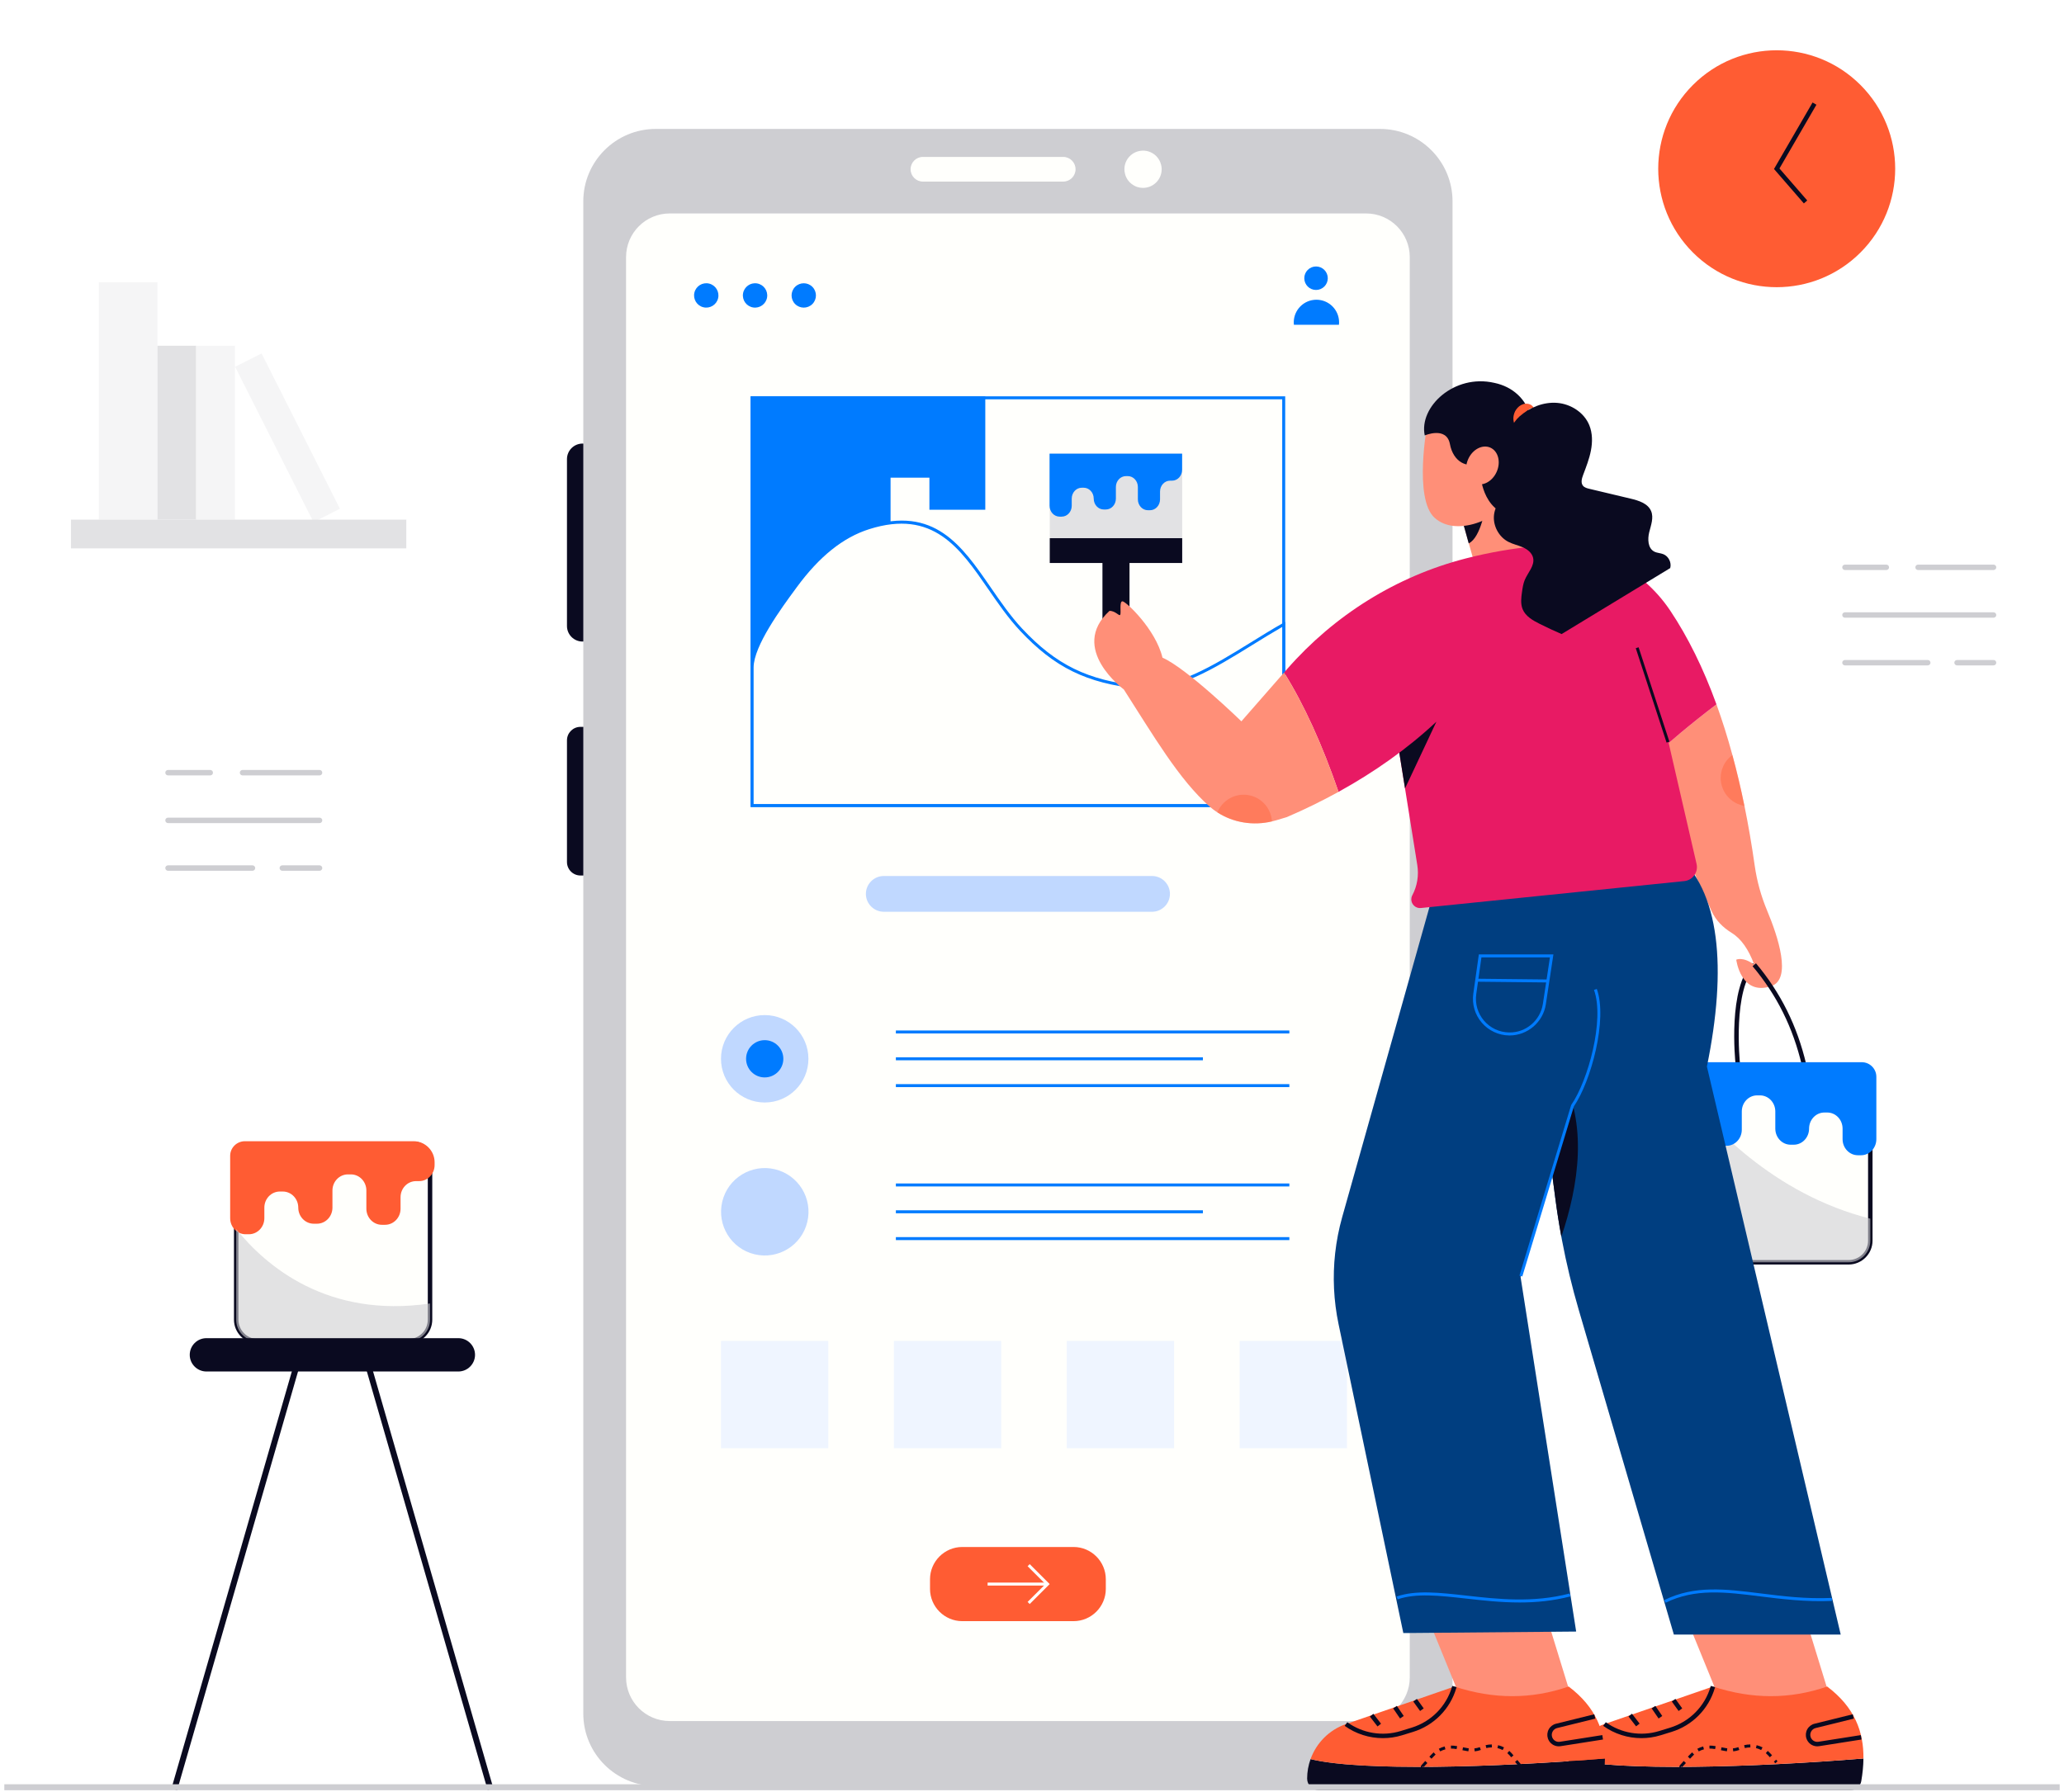
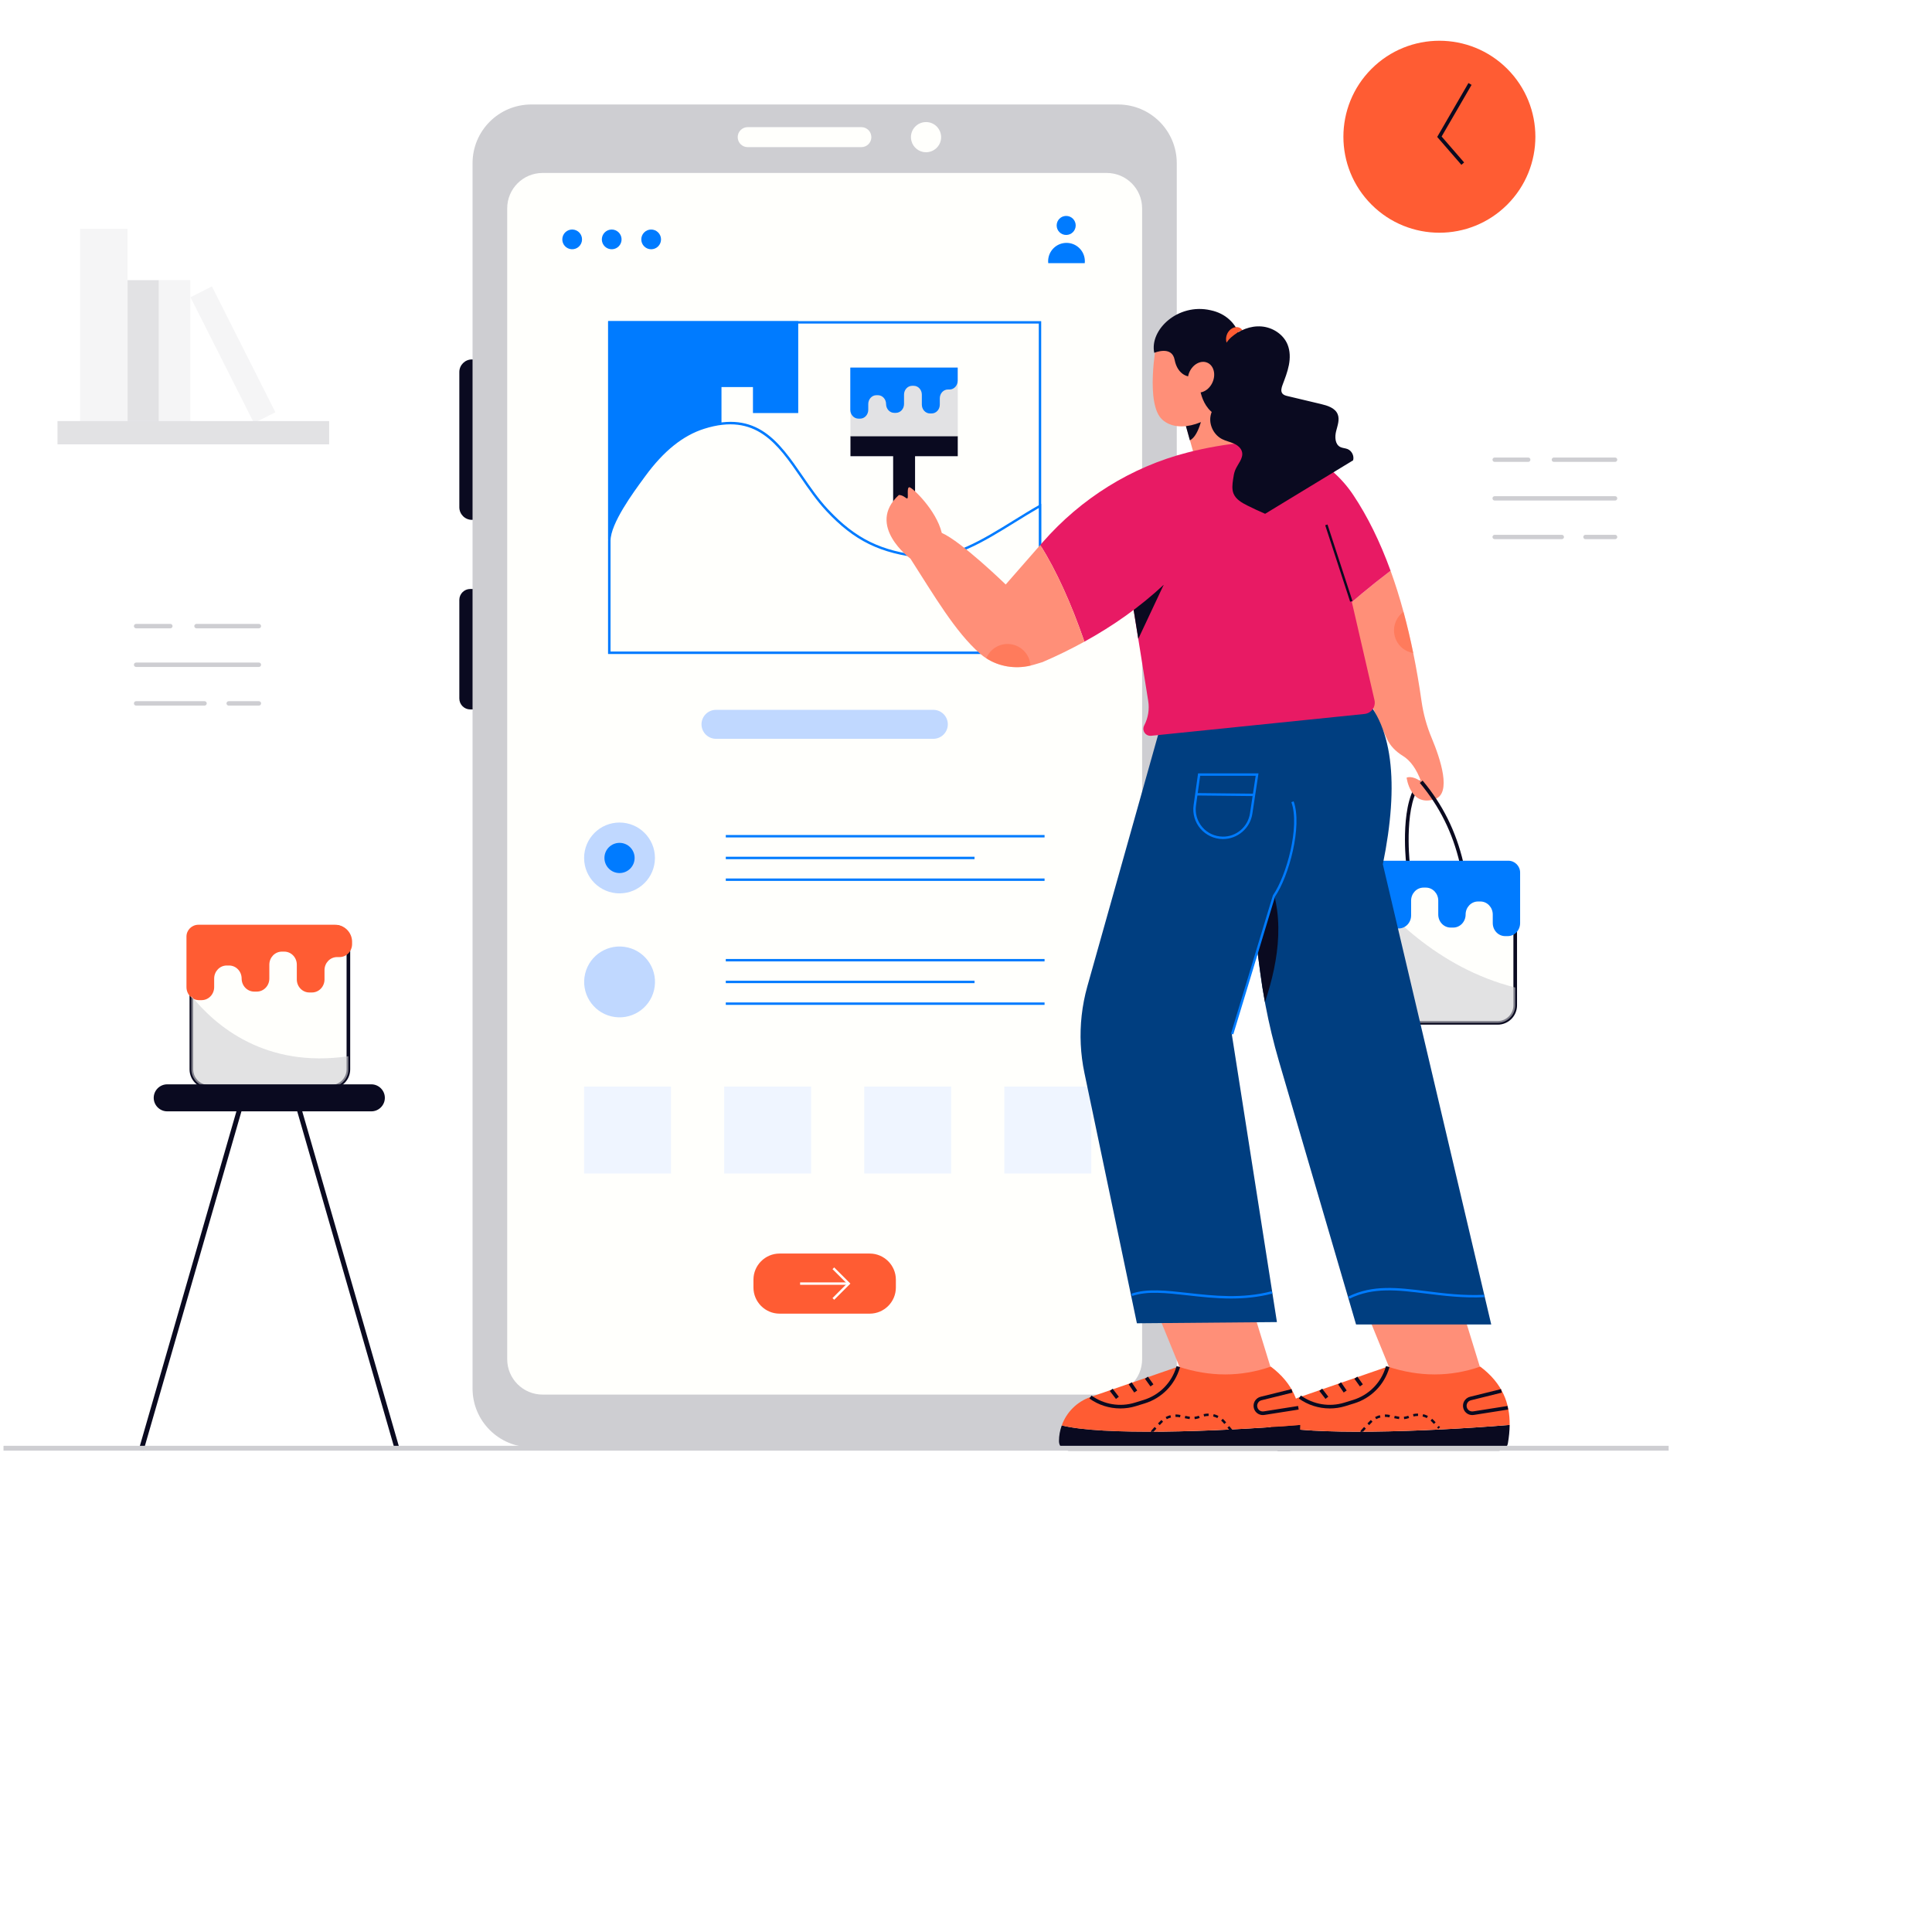
- <svg xmlns="http://www.w3.org/2000/svg" width="296" height="257" viewBox="0 0 296 257" fill="none">
+ <svg xmlns="http://www.w3.org/2000/svg" width="342" height="342" viewBox="0 0 342 342" fill="none">
  <path d="M45.828 111.225H34.784C34.568 111.225 34.393 111.05 34.393 110.834C34.393 110.619 34.568 110.444 34.784 110.444H45.828C46.043 110.444 46.218 110.619 46.218 110.834C46.218 111.05 46.043 111.225 45.828 111.225Z" fill="#CECED2" />
  <path d="M30.152 111.225H24.096C23.88 111.225 23.706 111.05 23.706 110.834C23.706 110.619 23.88 110.444 24.096 110.444H30.152C30.368 110.444 30.543 110.619 30.543 110.834C30.543 111.05 30.368 111.225 30.152 111.225Z" fill="#CECED2" />
  <path d="M45.828 118.065H24.096C23.88 118.065 23.706 117.89 23.706 117.674C23.706 117.459 23.88 117.284 24.096 117.284H45.828C46.043 117.284 46.218 117.459 46.218 117.674C46.218 117.89 46.043 118.065 45.828 118.065Z" fill="#CECED2" />
  <path d="M45.828 124.905H40.484C40.268 124.905 40.093 124.73 40.093 124.514C40.093 124.299 40.268 124.124 40.484 124.124H45.828C46.043 124.124 46.218 124.299 46.218 124.514C46.218 124.73 46.043 124.905 45.828 124.905Z" fill="#CECED2" />
  <path d="M36.209 124.905H24.096C23.88 124.905 23.706 124.73 23.706 124.514C23.706 124.299 23.88 124.124 24.096 124.124H36.209C36.424 124.124 36.599 124.299 36.599 124.514C36.599 124.73 36.424 124.905 36.209 124.905Z" fill="#CECED2" />
  <path d="M285.901 81.764H275.067C274.854 81.764 274.681 81.591 274.681 81.377C274.681 81.164 274.854 80.991 275.067 80.991H285.901C286.114 80.991 286.287 81.164 286.287 81.377C286.287 81.591 286.114 81.764 285.901 81.764Z" fill="#CECED2" />
  <path d="M270.524 81.764H264.583C264.37 81.764 264.196 81.591 264.196 81.377C264.196 81.164 264.37 80.991 264.583 80.991H270.524C270.738 80.991 270.911 81.164 270.911 81.377C270.911 81.591 270.738 81.764 270.524 81.764Z" fill="#CECED2" />
  <path d="M285.901 88.604H264.583C264.37 88.604 264.197 88.431 264.197 88.217C264.197 88.004 264.37 87.831 264.583 87.831H285.901C286.114 87.831 286.287 88.004 286.287 88.217C286.287 88.431 286.114 88.604 285.901 88.604Z" fill="#CECED2" />
  <path d="M285.901 95.444H280.659C280.445 95.444 280.272 95.271 280.272 95.058C280.272 94.844 280.445 94.671 280.659 94.671H285.901C286.114 94.671 286.287 94.844 286.287 95.058C286.287 95.271 286.114 95.444 285.901 95.444Z" fill="#CECED2" />
  <path d="M276.465 95.444H264.583C264.37 95.444 264.196 95.271 264.196 95.058C264.196 94.844 264.37 94.671 264.583 94.671H276.465C276.678 94.671 276.852 94.844 276.852 95.058C276.852 95.271 276.678 95.444 276.465 95.444Z" fill="#CECED2" />
  <path d="M266.814 36.22C273.45 29.584 273.45 18.825 266.814 12.189C260.179 5.553 249.42 5.553 242.784 12.189C236.148 18.825 236.148 29.584 242.784 36.22C249.42 42.855 260.179 42.855 266.814 36.22Z" fill="#FF5C33" />
  <path d="M258.694 29.178L254.41 24.24L259.942 14.7L260.496 15.021L255.194 24.166L259.178 28.758L258.694 29.178Z" fill="#0A0A20" />
  <path d="M83.537 92.024C82.312 92.024 81.31 91.022 81.31 89.797V65.854C81.31 64.629 82.312 63.627 83.537 63.627C84.762 63.627 85.764 64.629 85.764 65.854V89.797C85.764 91.022 84.762 92.024 83.537 92.024Z" fill="#0A0A20" />
  <path d="M83.835 125.583H83.24C82.179 125.583 81.31 124.715 81.31 123.653V106.191C81.31 105.129 82.179 104.261 83.24 104.261H83.835C84.896 104.261 85.765 105.129 85.765 106.191V123.653C85.765 124.715 84.896 125.583 83.835 125.583Z" fill="#0A0A20" />
  <path d="M197.915 256.184H94.046C88.304 256.184 83.65 251.53 83.65 245.789V28.89C83.65 23.149 88.304 18.494 94.046 18.494H197.915C203.656 18.494 208.31 23.149 208.31 28.89V245.789C208.31 251.53 203.656 256.184 197.915 256.184Z" fill="#CECED2" />
  <path d="M195.911 246.868H96.049C92.589 246.868 89.784 244.063 89.784 240.603V36.882C89.784 33.422 92.589 30.617 96.049 30.617H195.911C199.371 30.617 202.176 33.422 202.176 36.882V240.603C202.177 244.063 199.371 246.868 195.911 246.868Z" fill="#FFFFFC" />
  <path d="M152.477 26.047H132.358C131.38 26.047 130.588 25.255 130.588 24.277C130.588 23.3 131.38 22.508 132.358 22.508H152.477C153.454 22.508 154.246 23.3 154.246 24.277C154.246 25.255 153.454 26.047 152.477 26.047Z" fill="#FFFFFC" />
  <path d="M166.596 24.278C166.596 25.672 165.528 26.818 164.164 26.938C164.087 26.946 164.006 26.95 163.924 26.95C163.305 26.95 162.74 26.741 162.287 26.386C161.825 26.031 161.483 25.518 161.338 24.933C161.282 24.723 161.253 24.505 161.253 24.278C161.253 22.855 162.368 21.688 163.775 21.615C163.822 21.607 163.873 21.607 163.924 21.607C164.66 21.607 165.318 21.901 165.801 22.376C166.152 22.722 166.404 23.163 166.519 23.654C166.571 23.855 166.596 24.065 166.596 24.278Z" fill="#FFFFFC" />
  <path d="M102.982 42.789C103.21 41.851 102.634 40.906 101.697 40.678C100.759 40.451 99.815 41.026 99.587 41.964C99.359 42.901 99.934 43.846 100.872 44.074C101.81 44.302 102.754 43.726 102.982 42.789Z" fill="#007BFF" />
  <path d="M110.008 42.658C110.163 41.705 109.516 40.808 108.564 40.653C107.611 40.499 106.714 41.146 106.559 42.098C106.405 43.05 107.052 43.948 108.004 44.102C108.956 44.257 109.854 43.61 110.008 42.658Z" fill="#007BFF" />
  <path d="M116.503 43.614C117.185 42.931 117.185 41.825 116.503 41.143C115.821 40.461 114.715 40.461 114.032 41.143C113.35 41.825 113.35 42.931 114.032 43.614C114.715 44.296 115.821 44.296 116.503 43.614Z" fill="#007BFF" />
  <path d="M188.734 41.592C189.665 41.592 190.419 40.838 190.419 39.907C190.419 38.977 189.665 38.222 188.734 38.222C187.803 38.222 187.049 38.977 187.049 39.907C187.049 40.838 187.803 41.592 188.734 41.592Z" fill="#007BFF" />
  <path d="M192.04 46.244C192.04 44.448 190.585 42.993 188.789 42.993C186.994 42.993 185.538 44.448 185.538 46.244C185.538 46.36 185.545 46.476 185.557 46.589H192.021C192.033 46.476 192.04 46.361 192.04 46.244Z" fill="#007BFF" />
  <path d="M165.218 130.784H126.743C125.332 130.784 124.178 129.63 124.178 128.219C124.178 126.809 125.332 125.654 126.743 125.654H165.218C166.628 125.654 167.783 126.809 167.783 128.219C167.783 129.63 166.628 130.784 165.218 130.784Z" fill="#C0D8FF" />
  <path d="M115.778 175.269C116.579 171.9 114.498 168.52 111.129 167.718C107.76 166.917 104.379 168.999 103.578 172.368C102.776 175.737 104.858 179.117 108.227 179.919C111.596 180.72 114.977 178.638 115.778 175.269Z" fill="#C0D8FF" />
  <path d="M184.907 169.758H128.478V170.186H184.907V169.758Z" fill="#007BFF" />
  <path d="M172.51 173.606H128.478V174.033H172.51V173.606Z" fill="#007BFF" />
  <path d="M184.907 177.453H128.478V177.881H184.907V177.453Z" fill="#007BFF" />
  <path d="M109.667 158.144C113.13 158.144 115.937 155.337 115.937 151.874C115.937 148.411 113.13 145.604 109.667 145.604C106.205 145.604 103.397 148.411 103.397 151.874C103.397 155.337 106.205 158.144 109.667 158.144Z" fill="#C0D8FF" />
  <path d="M184.907 147.813H128.478V148.241H184.907V147.813Z" fill="#007BFF" />
  <path d="M172.51 151.661H128.478V152.088H172.51V151.661Z" fill="#007BFF" />
  <path d="M184.907 155.508H128.478V155.936H184.907V155.508Z" fill="#007BFF" />
  <path d="M109.667 154.546C111.143 154.546 112.339 153.35 112.339 151.874C112.339 150.399 111.143 149.202 109.667 149.202C108.192 149.202 106.996 150.399 106.996 151.874C106.996 153.35 108.192 154.546 109.667 154.546Z" fill="#007BFF" />
  <path d="M118.788 192.344H103.398V207.734H118.788V192.344Z" fill="#EFF5FF" />
  <path d="M143.583 192.344H128.193V207.734H143.583V192.344Z" fill="#EFF5FF" />
  <path d="M168.378 192.344H152.988V207.734H168.378V192.344Z" fill="#EFF5FF" />
  <path d="M193.173 192.344H177.783V207.734H193.173V192.344Z" fill="#EFF5FF" />
  <path d="M153.962 232.54H137.998C135.455 232.54 133.375 230.46 133.375 227.918V226.525C133.375 223.983 135.455 221.902 137.998 221.902H153.962C156.505 221.902 158.585 223.983 158.585 226.525V227.918C158.585 230.46 156.505 232.54 153.962 232.54Z" fill="#FF5C33" />
  <path d="M147.671 230.085L147.369 229.782L149.93 227.222L147.369 224.66L147.671 224.358L150.535 227.222L147.671 230.085Z" fill="#FFFFFC" />
  <path d="M150.232 227.008H141.634V227.435H150.232V227.008Z" fill="#FFFFFC" />
  <path d="M134.412 56.85H133.287H127.716H122.638H107.648V95.467H127.716V68.517H133.287V73.118H141.302V56.85H134.412Z" fill="#007BFF" />
  <path d="M184.312 115.755H107.648V56.85H184.312V115.755ZM108.076 115.328H183.884V57.277H108.076V115.328Z" fill="#007BFF" />
  <path d="M184.098 89.562V115.541H107.862C107.862 115.541 107.862 95.779 107.862 95.74C107.862 92.462 112.154 86.751 114.08 84.124C116.751 80.481 120.196 77.088 124.601 75.696C137.054 71.761 139.786 83.203 146.431 90.314C151.497 95.727 156.08 97.817 163.304 98.578C169.952 99.279 177.104 93.521 184.098 89.562Z" fill="#FFFFFC" />
  <path d="M184.312 115.755H107.648V95.739C107.648 92.518 111.569 87.181 113.675 84.314L113.908 83.998C117.213 79.49 120.689 76.707 124.537 75.492C133.983 72.505 137.92 78.221 142.087 84.272C143.477 86.29 144.914 88.378 146.587 90.168C151.457 95.371 155.994 97.593 163.327 98.365C168.46 98.906 174.032 95.459 179.421 92.125C180.921 91.196 182.473 90.236 183.993 89.376L184.312 89.195V115.755H184.312ZM108.076 115.327H183.884V89.93C182.473 90.739 181.037 91.627 179.645 92.489C174.196 95.861 168.564 99.349 163.282 98.79C155.834 98.006 151.224 95.748 146.275 90.46C144.58 88.646 143.133 86.546 141.734 84.514C137.66 78.598 133.811 73.01 124.665 75.9C120.908 77.087 117.502 79.818 114.252 84.25L114.02 84.567C112.09 87.193 108.076 92.658 108.076 95.739V115.327H108.076Z" fill="#007BFF" />
  <path d="M61.671 166.372V189.294C61.671 191.008 60.281 192.394 58.571 192.394H36.978C35.264 192.394 33.875 191.008 33.875 189.294V166.282C33.875 165.068 34.862 164.08 36.081 164.08H59.379C60.645 164.08 61.671 165.106 61.671 166.372Z" fill="#FFFFFC" />
  <path d="M58.571 192.714H36.978C35.09 192.714 33.554 191.18 33.554 189.294V166.282C33.554 164.891 34.688 163.76 36.081 163.76H59.38C60.82 163.76 61.992 164.931 61.992 166.371V189.294C61.991 191.18 60.457 192.714 58.571 192.714ZM36.081 164.401C35.041 164.401 34.195 165.245 34.195 166.282V189.294C34.195 190.826 35.444 192.073 36.978 192.073H58.571C60.103 192.073 61.35 190.826 61.35 189.294V166.372C61.35 165.285 60.466 164.401 59.379 164.401L36.081 164.401Z" fill="#0A0A20" />
  <path d="M62.328 166.725C62.328 165.053 60.972 163.697 59.299 163.697H57.444H57.425H52.561H52.542H47.677H47.658H42.794H42.775H37.911H37.891H35.128C33.957 163.697 33.008 164.634 33.008 165.791V174.735C33.008 176.01 34.002 177.043 35.229 177.043H35.69C36.916 177.043 37.911 176.01 37.911 174.735V173.223C37.911 171.948 38.905 170.914 40.132 170.914H40.554C41.781 170.914 42.775 171.948 42.775 173.223C42.775 174.497 43.769 175.531 44.996 175.531H45.456C46.683 175.531 47.677 174.497 47.677 173.223V170.764C47.677 169.489 48.672 168.456 49.898 168.456H50.321C51.547 168.456 52.541 169.489 52.541 170.764V173.378C52.541 174.653 53.536 175.686 54.763 175.686H55.223C56.45 175.686 57.444 174.653 57.444 173.378V171.729C57.444 170.454 58.438 169.421 59.665 169.421H60.106C61.333 169.421 62.327 168.388 62.327 167.113V166.725H62.328Z" fill="#FF5C33" />
  <path opacity="0.6" d="M61.671 186.973V189.294C61.671 191.008 60.281 192.394 58.571 192.394H36.978C35.264 192.394 33.875 191.008 33.875 189.294V176.298C38.12 181.582 46.948 189.14 61.671 186.973Z" fill="#CECED2" />
  <path d="M42.306 195.15L24.585 256.552L25.407 256.789L43.128 195.387L42.306 195.15Z" fill="#0A0A20" />
  <path d="M53.045 195.14L52.224 195.377L69.939 256.779L70.76 256.542L53.045 195.14Z" fill="#0A0A20" />
  <path d="M65.734 196.729H29.602C28.287 196.729 27.211 195.653 27.211 194.338C27.211 193.022 28.287 191.947 29.602 191.947H65.734C67.049 191.947 68.125 193.022 68.125 194.338C68.125 195.653 67.049 196.729 65.734 196.729Z" fill="#0A0A20" />
  <path d="M22.578 40.496H14.175V74.541H22.578V40.496Z" fill="#F5F5F6" />
  <path d="M28.138 49.593H22.582V74.541H28.138V49.593Z" fill="#E2E2E4" />
  <path d="M33.696 49.593H28.14V74.541H33.696V49.593Z" fill="#F5F5F6" />
  <path d="M37.511 50.701L33.719 52.614L44.958 74.888L48.75 72.975L37.511 50.701Z" fill="#F5F5F6" />
  <path d="M58.268 74.539H10.177V78.662H58.268V74.539Z" fill="#E2E2E4" />
  <path d="M248.892 152.59C248.844 152.141 247.762 141.537 251.362 138.151L251.801 138.618C248.431 141.787 249.518 152.416 249.53 152.522L248.892 152.59Z" fill="#0A0A20" />
  <path d="M254.007 141.454C249.642 142.912 248.997 137.658 248.997 137.658C248.997 137.658 249.963 137.171 251.583 138.385C250.762 136.153 249.677 134.631 248.321 133.798C247.099 133.049 246.069 132.023 245.479 130.72L235.92 109.558C239.323 106.476 242.734 103.62 246.158 101.034C246.983 103.313 247.749 105.732 248.445 108.301C249.074 110.61 249.651 113.042 250.173 115.599C250.728 118.318 251.22 121.178 251.647 124.183C251.964 126.406 252.571 128.582 253.439 130.651C254.99 134.362 257.008 140.454 254.007 141.454Z" fill="#FF8F78" />
  <path d="M258.41 152.823C257.132 147.392 254.818 142.737 251.336 138.591L251.827 138.178C255.375 142.403 257.732 147.145 259.035 152.676L258.41 152.823Z" fill="#0A0A20" />
  <path d="M268.222 154.95V177.963C268.222 179.673 266.832 181.062 265.122 181.062H243.529C241.815 181.062 240.425 179.673 240.425 177.963V152.749H266.02C267.234 152.749 268.222 153.732 268.222 154.95Z" fill="#FFFFFC" />
  <path d="M265.122 181.383H243.529C241.641 181.383 240.105 179.848 240.105 177.963V152.428H266.02C267.411 152.428 268.542 153.56 268.542 154.95V177.963C268.542 179.848 267.008 181.383 265.122 181.383ZM240.746 153.069V177.963C240.746 179.495 241.994 180.741 243.529 180.741H265.122C266.654 180.741 267.901 179.495 267.901 177.963V154.95C267.901 153.913 267.057 153.069 266.02 153.069H240.746Z" fill="#0A0A20" />
  <path opacity="0.6" d="M268.222 174.808V177.963C268.222 179.673 266.832 181.062 265.122 181.062H243.529C241.815 181.062 240.425 179.673 240.425 177.963V155.185C245.09 161.406 254.409 171.332 268.222 174.808Z" fill="#CECED2" />
  <path d="M240.126 152.364H244.95H244.969H249.774H249.793H254.598H254.617H259.422H259.441H264.246H264.265H266.996C268.152 152.364 269.089 153.301 269.089 154.458V163.402C269.089 164.677 268.107 165.71 266.895 165.71H266.44C265.229 165.71 264.246 164.677 264.246 163.402V161.89C264.246 160.615 263.264 159.581 262.053 159.581H261.635C260.424 159.581 259.441 160.615 259.441 161.89C259.441 163.164 258.459 164.198 257.247 164.198H256.792C255.581 164.198 254.598 163.164 254.598 161.89V159.431C254.598 158.156 253.616 157.123 252.405 157.123H251.987C250.776 157.123 249.793 158.156 249.793 159.431V162.045C249.793 163.32 248.811 164.353 247.599 164.353H247.144C245.933 164.353 244.95 163.32 244.95 162.045V160.396C244.95 159.121 243.968 158.088 242.757 158.088H242.32C241.109 158.088 240.127 157.055 240.127 155.78V152.364H240.126Z" fill="#007BFF" />
  <path opacity="0.4" d="M250.172 115.599C249.848 115.548 249.518 115.453 249.202 115.312C247.146 114.415 246.21 112.021 247.107 109.964C247.407 109.276 247.877 108.712 248.445 108.301C249.074 110.61 249.651 113.042 250.172 115.599Z" fill="#FF5C33" />
  <path d="M221.52 79.839L211.853 82.225L211.103 79.567L209.344 73.314L212.603 71.743L216.373 69.926L221.52 79.839Z" fill="#FF8F78" />
  <path d="M213.051 72.6C213.051 72.6 212.41 77.088 210.629 77.943L209.344 73.314L212.603 71.743L213.051 72.6Z" fill="#0A0A20" />
  <path d="M204.701 60.789C204.701 60.789 202.68 71.539 205.752 74.287C208.796 77.011 214.643 74.692 217.31 71.054C219.978 67.417 218.28 61.517 218.28 61.517L209.631 59.092L204.701 60.789Z" fill="#FF8F78" />
  <path d="M204.324 62.46C204.324 62.46 207.449 61.112 207.934 63.699C208.419 66.286 210.44 67.255 212.218 66.367L217.795 66.528C221.433 62.163 219.735 56.047 214.293 54.916C208.538 53.6 203.462 58.364 204.324 62.46Z" fill="#0A0A20" />
  <path d="M212.353 68.333C212.353 68.333 212.676 74.153 218.011 74.099C223.346 74.045 223.399 65.477 223.399 65.477L215.694 60.412L212.353 68.333Z" fill="#0A0A20" />
  <path d="M214.64 67.677C214.012 69.092 212.588 69.833 211.459 69.332C210.33 68.831 209.924 67.278 210.551 65.864C211.179 64.449 212.602 63.708 213.732 64.209C214.861 64.71 215.267 66.263 214.64 67.677Z" fill="#FF8F78" />
  <path d="M219.927 58.474C219.509 58.569 219.26 58.725 219.074 58.871C218.891 59.028 218.742 59.178 218.569 59.376C218.522 59.415 218.481 59.471 218.437 59.523L218.294 59.674C218.204 59.79 218.093 59.89 217.984 60.009C217.756 60.238 217.517 60.485 217.148 60.719C217.01 60.315 217.006 59.927 217.086 59.552C217.119 59.363 217.203 59.183 217.279 59.004C217.379 58.83 217.482 58.658 217.63 58.504C217.902 58.193 218.333 57.941 218.8 57.904C219.266 57.875 219.736 58.078 219.927 58.474Z" fill="#FF5C33" />
  <path d="M241.316 230.799L246.945 244.593H262.777L258.204 229.721L241.316 230.799Z" fill="#FF8F78" />
  <path d="M225.023 252.328C224.707 253.208 224.531 254.149 224.531 255.122C224.531 256.043 225.277 256.789 226.198 256.789H265.383C266.141 256.789 266.795 256.244 266.925 255.497C267.116 254.393 267.226 253.306 267.238 252.239C251.531 253.518 232.163 254.097 225.023 252.328Z" fill="#0A0A20" />
  <path d="M267.238 252.239C267.281 248.44 266.003 244.908 262.035 241.917C256.719 243.761 251.258 243.761 245.654 241.917L230.102 247.3C227.687 248.135 225.853 250.015 225.023 252.328C232.163 254.098 251.531 253.518 267.238 252.239Z" fill="#FF5C33" />
  <path d="M260.617 250.495C259.918 250.495 259.287 250.052 259.06 249.37C258.915 248.935 258.958 248.456 259.179 248.055C259.4 247.655 259.781 247.361 260.226 247.252L265.704 245.898L265.857 246.521L260.38 247.875C260.105 247.942 259.878 248.116 259.741 248.365C259.605 248.613 259.579 248.898 259.668 249.167C259.824 249.634 260.29 249.916 260.777 249.841L266.863 248.884L266.962 249.517L260.876 250.475C260.789 250.489 260.702 250.495 260.617 250.495Z" fill="#0A0A20" />
  <path d="M235.4 249.322C233.452 249.322 231.519 248.717 229.914 247.559L230.289 247.039C232.49 248.627 235.351 249.099 237.945 248.3L239.516 247.817C242.32 246.954 244.487 244.758 245.312 241.943L245.346 241.827L245.962 242.007L245.928 242.124C245.041 245.146 242.715 247.504 239.705 248.43L238.134 248.913C237.241 249.188 236.319 249.322 235.4 249.322Z" fill="#0A0A20" />
  <path d="M240.852 253.608L240.849 253.377C240.849 253.275 240.849 253.254 241.466 252.598L241.778 252.891C241.338 253.359 241.263 253.456 241.251 253.475L241.074 253.377L241.082 253.59L240.852 253.608ZM254.603 252.928L254.393 252.697L254.709 252.409L254.919 252.64L254.603 252.928ZM242.367 252.274L242.058 251.977L242.459 251.562C242.528 251.491 242.599 251.423 242.673 251.358L242.956 251.678C242.891 251.736 242.827 251.797 242.766 251.86L242.367 252.274ZM253.817 252.066L253.544 251.767C253.448 251.662 253.346 251.564 253.239 251.473L253.517 251.148C253.637 251.251 253.753 251.362 253.859 251.479L254.133 251.778L253.817 252.066ZM243.615 251.22L243.414 250.842C243.679 250.701 243.962 250.59 244.254 250.513L244.364 250.926C244.102 250.995 243.851 251.094 243.615 251.22ZM248.561 251.217L248.515 250.792C248.782 250.763 249.045 250.703 249.298 250.613L249.441 251.016C249.157 251.117 248.861 251.185 248.561 251.217ZM247.657 251.207C247.583 251.197 247.51 251.186 247.437 251.172L246.804 251.053L246.883 250.633L247.516 250.752C247.581 250.765 247.647 250.775 247.713 250.783L247.657 251.207ZM252.573 251.026C252.333 250.904 252.08 250.81 251.82 250.747L251.92 250.331C252.212 250.402 252.497 250.507 252.767 250.645L252.573 251.026ZM245.964 250.896L245.86 250.876C245.651 250.837 245.438 250.817 245.226 250.817L245.158 250.817L245.15 250.389L245.23 250.389H245.23C245.464 250.389 245.704 250.412 245.939 250.456L246.043 250.476L245.964 250.896ZM250.226 250.743L250.127 250.327C250.416 250.259 250.714 250.224 251.013 250.223L251.023 250.651C250.748 250.651 250.483 250.682 250.226 250.743Z" fill="#0A0A20" />
  <path d="M234.044 245.818L233.537 246.21L234.631 247.628L235.138 247.237L234.044 245.818Z" fill="#0A0A20" />
  <path d="M237.398 244.695L236.868 245.057L237.858 246.504L238.387 246.141L237.398 244.695Z" fill="#0A0A20" />
  <path d="M240.273 243.691L239.752 244.065L240.73 245.425L241.251 245.051L240.273 243.691Z" fill="#0A0A20" />
  <path d="M263.977 234.461H240.049L226.408 187.889C225.446 184.597 224.642 181.259 224.005 177.89C223.975 177.723 223.945 177.561 223.915 177.394C223.586 175.611 223.304 173.824 223.069 172.029L221.021 156.434L217.204 127.338L240.267 122.379C246.731 127.77 247.676 138.859 244.79 152.988L263.977 234.461Z" fill="#003E80" />
  <path d="M238.866 229.898L238.678 229.514C243.041 227.377 247.416 227.926 252.481 228.559C255.662 228.958 258.95 229.372 262.703 229.207L262.722 229.634C258.934 229.798 255.478 229.366 252.428 228.984C247.431 228.358 243.115 227.818 238.866 229.898Z" fill="#007BFF" />
  <path d="M223.915 177.394C223.586 175.611 223.304 173.824 223.069 172.029L221.021 156.434L223.809 154.04C227.724 161.183 226.425 169.968 223.915 177.394Z" fill="#0A0A20" />
  <path d="M204.243 230.799L209.872 244.593H225.704L221.13 229.721L204.243 230.799Z" fill="#FF8F78" />
  <path d="M187.949 252.328C187.633 253.208 187.458 254.149 187.458 255.122C187.458 256.043 188.204 256.789 189.125 256.789H228.309C229.068 256.789 229.722 256.244 229.851 255.497C230.043 254.393 230.153 253.306 230.165 252.239C214.458 253.518 195.089 254.097 187.949 252.328Z" fill="#0A0A20" />
  <path d="M230.165 252.239C230.208 248.44 228.93 244.908 224.962 241.917C219.645 243.761 214.185 243.761 208.581 241.917L193.028 247.3C190.614 248.135 188.78 250.015 187.949 252.328C195.089 254.098 214.458 253.518 230.165 252.239Z" fill="#FF5C33" />
  <path d="M223.544 250.495C222.845 250.495 222.214 250.052 221.986 249.37C221.842 248.935 221.885 248.456 222.106 248.055C222.327 247.654 222.708 247.362 223.152 247.252L228.631 245.898L228.784 246.521L223.306 247.875C223.031 247.943 222.805 248.117 222.668 248.365C222.531 248.613 222.505 248.898 222.595 249.167C222.75 249.634 223.212 249.919 223.703 249.841L229.789 248.884L229.888 249.518L223.803 250.475C223.716 250.488 223.629 250.495 223.544 250.495Z" fill="#0A0A20" />
  <path d="M198.326 249.322C196.379 249.322 194.446 248.717 192.841 247.559L193.216 247.039C195.416 248.627 198.277 249.099 200.872 248.3L202.443 247.817C205.247 246.954 207.414 244.758 208.239 241.943L208.273 241.827L208.889 242.007L208.854 242.124C207.968 245.146 205.642 247.503 202.631 248.43L201.06 248.913C200.168 249.188 199.245 249.322 198.326 249.322Z" fill="#0A0A20" />
  <path d="M203.779 253.608L203.776 253.377C203.776 253.275 203.776 253.254 204.393 252.598L204.704 252.891C204.264 253.359 204.19 253.456 204.177 253.475L204 253.377L204.009 253.59L203.779 253.608ZM217.804 253.356L217.275 252.725L217.602 252.45L218.131 253.081L217.804 253.356ZM205.293 252.274L204.984 251.978L205.386 251.562C205.454 251.491 205.526 251.423 205.599 251.358L205.882 251.678C205.817 251.736 205.754 251.797 205.693 251.859L205.293 252.274ZM216.725 252.07L216.465 251.76C216.375 251.661 216.273 251.563 216.166 251.472L216.444 251.147C216.565 251.251 216.68 251.363 216.786 251.479L217.052 251.796L216.725 252.07ZM206.542 251.22L206.34 250.842C206.605 250.701 206.888 250.59 207.181 250.513L207.29 250.926C207.029 250.995 206.777 251.094 206.542 251.22ZM211.488 251.217L211.442 250.792C211.709 250.763 211.972 250.703 212.224 250.613L212.368 251.016C212.084 251.117 211.788 251.185 211.488 251.217ZM210.583 251.207C210.51 251.197 210.436 251.186 210.363 251.172L209.73 251.053L209.81 250.633L210.442 250.752C210.507 250.765 210.573 250.775 210.639 250.783L210.583 251.207ZM215.5 251.026C215.259 250.904 215.006 250.81 214.746 250.747L214.847 250.331C215.139 250.402 215.424 250.507 215.693 250.645L215.5 251.026ZM208.89 250.895L208.787 250.876C208.578 250.837 208.364 250.817 208.153 250.817L208.084 250.818L208.076 250.39L208.153 250.389C208.391 250.389 208.631 250.412 208.866 250.456L208.969 250.475L208.89 250.895ZM213.152 250.743L213.054 250.327C213.343 250.259 213.641 250.224 213.94 250.223L213.95 250.651C213.674 250.651 213.409 250.682 213.152 250.743Z" fill="#0A0A20" />
  <path d="M196.961 245.832L196.454 246.224L197.548 247.643L198.056 247.251L196.961 245.832Z" fill="#0A0A20" />
  <path d="M200.323 244.695L199.794 245.057L200.784 246.503L201.313 246.141L200.323 244.695Z" fill="#0A0A20" />
  <path d="M203.198 243.692L202.677 244.067L203.655 245.427L204.176 245.053L203.198 243.692Z" fill="#0A0A20" />
  <path d="M205.779 127.338L192.485 174.582C192.008 176.277 191.671 178.008 191.476 179.758C191.099 183.156 191.264 186.593 191.965 189.94L201.252 234.247L226.04 234.032L218.065 183.164L236.17 123.89L205.779 127.338Z" fill="#003E80" />
  <path d="M217.92 229.86C215.234 229.86 212.664 229.571 210.264 229.302C206.419 228.87 203.098 228.498 200.438 229.409L200.299 229.005C203.05 228.062 206.415 228.44 210.311 228.877C214.779 229.379 219.842 229.946 225.11 228.573L225.218 228.986C222.721 229.638 220.276 229.86 217.92 229.86Z" fill="#007BFF" />
  <path d="M218.315 183.099L217.905 182.975L225.325 158.504L225.344 158.476C227.737 155.025 230.146 146.27 228.597 141.999L228.998 141.853C230.585 146.227 228.151 155.15 225.715 158.692L218.315 183.099Z" fill="#007BFF" />
  <path d="M216.492 148.526C216.468 148.526 216.443 148.526 216.418 148.526C214.91 148.504 213.482 147.835 212.5 146.69C211.519 145.544 211.077 144.03 211.288 142.536L212.082 136.903H222.776L221.689 144.059C221.301 146.618 219.074 148.526 216.492 148.526ZM212.453 137.33L211.711 142.595C211.517 143.968 211.923 145.359 212.825 146.411C213.726 147.464 215.039 148.078 216.424 148.098C218.833 148.151 220.906 146.368 221.267 143.995L222.278 137.33H212.453Z" fill="#007BFF" />
  <path d="M211.892 140.39L211.888 140.817L221.987 140.924L221.992 140.497L211.892 140.39Z" fill="#007BFF" />
  <path d="M161.983 78.814H158.103V91.1H161.983V78.814Z" fill="#0A0A20" />
  <path d="M150.546 77.198V80.754H169.541V77.198C164.388 77.198 154.977 77.198 150.546 77.198Z" fill="#0A0A20" />
  <path d="M169.541 65.073H150.546V77.198C154.977 77.198 164.388 77.198 169.541 77.198V65.073Z" fill="#E2E2E4" />
  <path d="M169.527 65.073H166.361H166.349H163.196H163.183H160.03H160.017H156.864H156.852H153.698H153.686H150.52V72.545C150.52 73.408 151.165 74.107 151.96 74.107H152.259C153.054 74.107 153.698 73.408 153.698 72.545V71.521C153.698 70.658 154.343 69.959 155.138 69.959H155.412C156.207 69.959 156.852 70.658 156.852 71.521C156.852 72.384 157.497 73.083 158.292 73.083H158.59C159.385 73.083 160.03 72.384 160.03 71.521V69.857C160.03 68.994 160.675 68.294 161.47 68.294H161.744C162.539 68.294 163.183 68.994 163.183 69.857V71.626C163.183 72.489 163.828 73.188 164.623 73.188H164.922C165.717 73.188 166.362 72.489 166.362 71.626V70.51C166.362 69.647 167.006 68.948 167.801 68.948H168.088C168.883 68.948 169.528 68.248 169.528 67.385V65.073H169.527Z" fill="#007BFF" />
  <path d="M241.55 126.385L203.763 130.249C202.989 130.322 202.395 129.698 202.395 129.005C202.395 128.813 202.442 128.612 202.54 128.424C203.246 127.09 203.494 125.564 203.254 124.076L201.497 113.094L200.112 104.467L199.099 98.131L235.903 91.826L243.307 123.927C243.58 125.107 242.755 126.261 241.55 126.385Z" fill="#E81A64" />
  <path d="M205.995 103.522L201.497 113.094L200.112 104.467L205.995 103.522Z" fill="#0A0A20" />
  <path d="M239.552 87.62C235.273 81.206 227.788 77.631 220.113 78.364C216.953 78.666 213.661 79.217 210.195 80.108C200.257 82.663 191.353 88.237 184.597 95.959L184.147 96.473C187.03 101.076 189.624 106.819 191.959 113.584C197.063 110.774 201.772 107.459 205.995 103.521L231.536 99.856L235.919 109.556C239.323 106.475 242.736 103.622 246.159 101.034C244.27 95.828 242.058 91.377 239.552 87.62Z" fill="#E81A64" />
  <path d="M191.96 113.585C189.57 114.898 187.103 116.112 184.547 117.206L183.021 117.664C182.816 117.724 182.61 117.779 182.405 117.826C179.72 118.459 176.878 118.014 174.586 116.531C174.214 116.292 173.859 116.026 173.522 115.732C169.114 111.905 165.309 105.339 161.163 98.888C161.163 98.888 153.211 93.04 159.115 87.623C160.004 87.623 160.487 88.431 160.65 88.192C160.812 87.948 160.487 86.251 160.975 86.251C161.458 86.251 165.741 90.265 166.712 94.335C170.213 95.87 178.028 103.467 178.028 103.467L184.145 96.473C187.031 101.077 189.626 106.818 191.96 113.585Z" fill="#FF8F78" />
  <path opacity="0.4" d="M182.405 117.826C179.72 118.459 176.878 118.014 174.586 116.531C174.787 116.039 175.082 115.582 175.48 115.184C177.066 113.598 179.639 113.598 181.225 115.184C181.961 115.92 182.354 116.869 182.405 117.826Z" fill="#FF5C33" />
  <path d="M234.993 92.847L234.586 92.979L239.003 106.517L239.41 106.384L234.993 92.847Z" fill="#0A0A20" />
  <path d="M239.528 81.486C239.745 80.702 239.292 79.791 238.537 79.49C238.117 79.323 237.637 79.328 237.236 79.119C236.319 78.641 236.267 77.344 236.516 76.341C236.765 75.337 237.186 74.265 236.788 73.311C236.326 72.207 235.001 71.799 233.836 71.522C231.869 71.054 229.902 70.586 227.934 70.117C227.594 70.036 227.227 69.939 227.01 69.665C226.677 69.245 226.847 68.633 227.036 68.132C227.469 66.98 227.924 65.828 228.156 64.62C228.389 63.412 228.386 62.127 227.921 60.988C227.178 59.168 225.279 57.951 223.32 57.79C221.36 57.628 219.393 58.431 217.918 59.731C216.831 60.688 216.284 62.164 216.314 63.613C216.344 65.061 216.891 66.477 217.754 67.64C218.024 68.004 218.328 68.353 218.495 68.775C218.663 69.196 218.664 69.721 218.36 70.058C218.06 70.391 217.569 70.446 217.134 70.557C215.631 70.942 214.434 72.314 214.257 73.856C214.08 75.397 214.935 77.005 216.311 77.72C216.963 78.059 217.697 78.204 218.371 78.497C219.045 78.789 219.697 79.291 219.863 80.007C220.126 81.137 219.114 82.118 218.666 83.189C218.442 83.724 218.359 84.304 218.276 84.878C218.156 85.719 218.041 86.609 218.366 87.394C218.784 88.403 219.82 88.994 220.797 89.483C221.834 90.002 222.886 90.492 223.951 90.952L239.528 81.486Z" fill="#0A0A20" />
  <path d="M295.381 255.934H0.619V256.789H295.381V255.934Z" fill="#CECED2" />
</svg>
